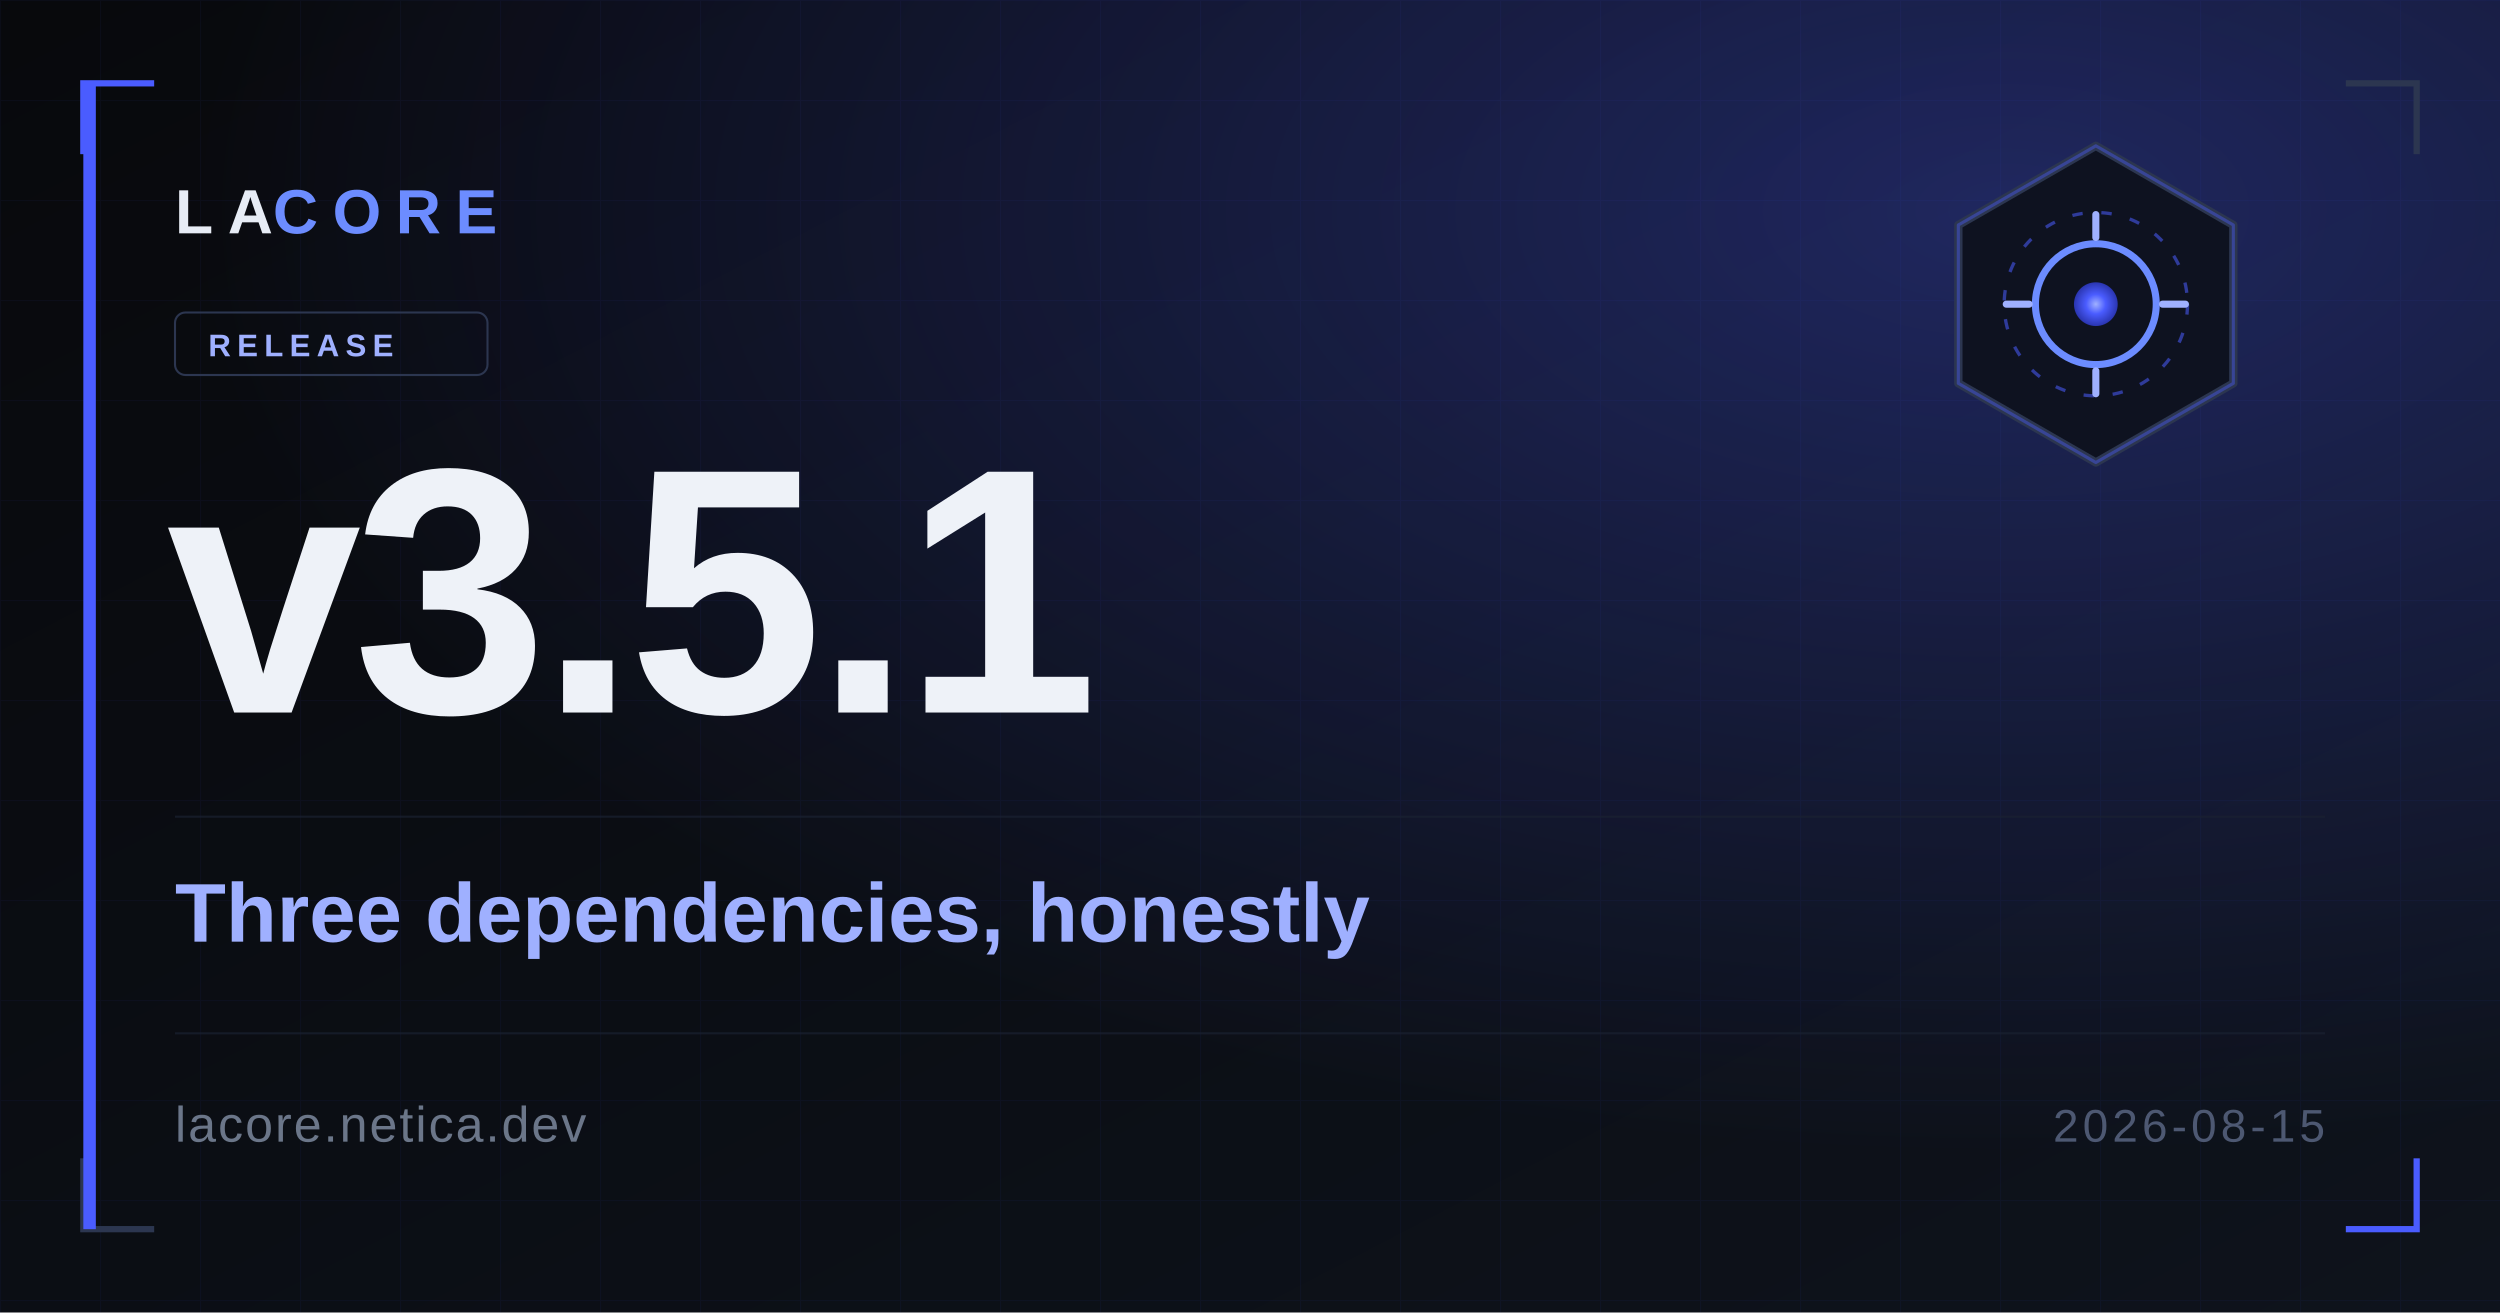
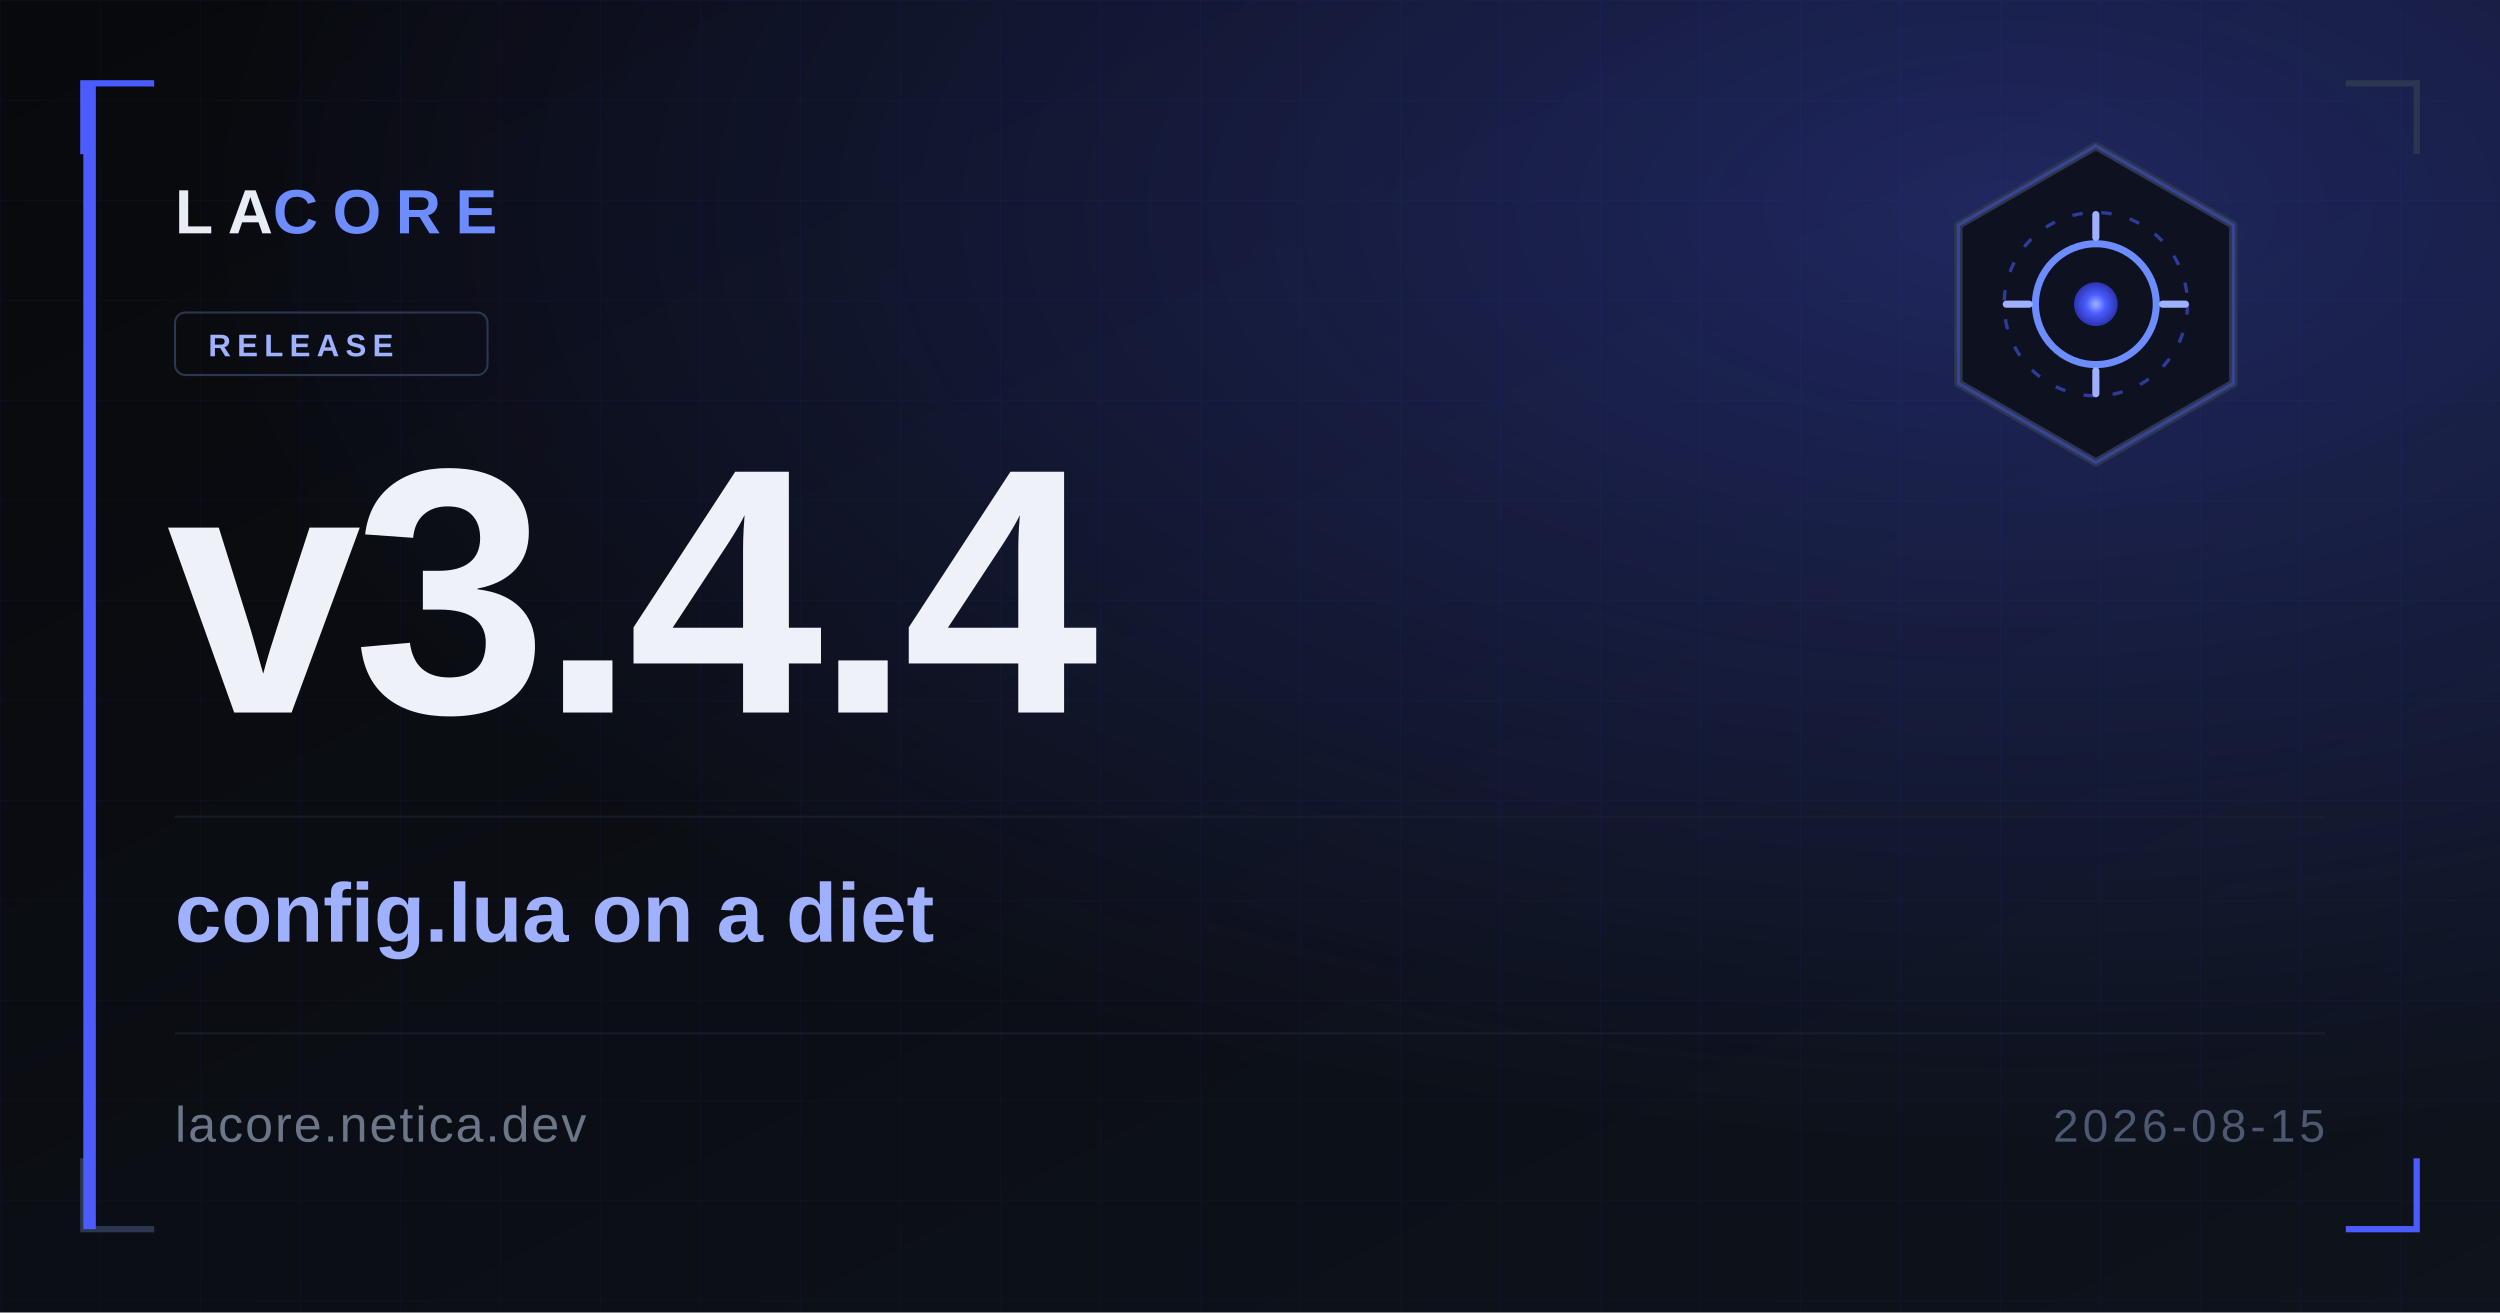
<svg xmlns="http://www.w3.org/2000/svg" viewBox="0 0 1200 630" font-family="'Chakra Petch', 'Segoe UI', system-ui, -apple-system, Arial, sans-serif">
  <defs>
    <linearGradient id="bg" x1="0" y1="0" x2="1" y2="1">
      <stop offset="0" stop-color="#08090c" />
      <stop offset="1" stop-color="#0e131c" />
    </linearGradient>
    <radialGradient id="glow" cx="0.8" cy="0.16" r="0.72">
      <stop offset="0" stop-color="#4a5cff" stop-opacity="0.32" />
      <stop offset="1" stop-color="#4a5cff" stop-opacity="0" />
    </radialGradient>
    <radialGradient id="core" cx="0.5" cy="0.5" r="0.5">
      <stop offset="0" stop-color="#9fb0ff" />
      <stop offset="0.45" stop-color="#4a5cff" />
      <stop offset="1" stop-color="#2a35b0" />
    </radialGradient>
    <pattern id="grid" width="48" height="48" patternUnits="userSpaceOnUse">
      <path d="M48 0H0V48" fill="none" stroke="#4a5cff" stroke-opacity="0.05" stroke-width="1" />
    </pattern>
  </defs>
  <rect width="1200" height="630" fill="url(#bg)" />
  <rect width="1200" height="630" fill="url(#grid)" />
  <rect width="1200" height="630" fill="url(#glow)" />
  <g stroke="#4a5cff" stroke-width="3" fill="none">
    <path d="M40 74 V40 H74" />
    <path d="M1160 556 V590 H1126" />
  </g>
  <g stroke="#2c3650" stroke-width="3" fill="none">
    <path d="M1160 74 V40 H1126" />
    <path d="M40 556 V590 H74" />
  </g>
  <rect x="40" y="40" width="6" height="550" fill="#4a5cff" />
  <g transform="translate(1006 150)">
    <g transform="translate(-90 -90)">
      <polygon points="90,10 156,48 156,124 90,162 24,124 24,48" fill="#0e1220" stroke="#2c3650" stroke-width="4" stroke-linejoin="round" />
      <polygon points="90,10 156,48 156,124 90,162 24,124 24,48" fill="none" stroke="#4a5cff" stroke-width="1.5" stroke-linejoin="round" opacity="0.4" />
      <circle cx="90" cy="86" r="44" fill="none" stroke="#4a5cff" stroke-width="1.6" stroke-dasharray="5 9" opacity="0.55" />
      <circle cx="90" cy="86" r="29" fill="none" stroke="#6c8cff" stroke-width="3.4" />
      <circle cx="90" cy="86" r="10.5" fill="url(#core)" />
      <g stroke="#9fb0ff" stroke-width="3.4" stroke-linecap="round">
        <line x1="90" y1="43" x2="90" y2="54" />
        <line x1="90" y1="118" x2="90" y2="129" />
        <line x1="47" y1="86" x2="58" y2="86" />
        <line x1="122" y1="86" x2="133" y2="86" />
      </g>
    </g>
  </g>
  <g stroke="#1a2131" stroke-width="1" opacity="0.7">
    <line x1="84" y1="392" x2="1116" y2="392" />
    <line x1="84" y1="496" x2="1116" y2="496" />
  </g>
  <text x="84" y="112" fill="#e7ecf5" font-size="30" font-weight="700" letter-spacing="7">LA<tspan fill="#6c8cff">CORE</tspan>
  </text>
  <g>
    <rect x="84" y="150" width="150" height="30" rx="5" fill="none" stroke="#2c3650" />
    <text x="100" y="171" fill="#9fb0ff" font-size="15" font-weight="700" letter-spacing="3">RELEASE</text>
  </g>
-   <text x="80" y="342" fill="#eef2f8" font-size="168" font-weight="700" letter-spacing="-4">v3.5.1</text>
-   <text x="84" y="452" fill="#9fb0ff" font-size="40" font-weight="600">Three dependencies, honestly</text>
+   <text x="80" y="342" fill="#eef2f8" font-size="168" font-weight="700" letter-spacing="-4">v3.4.4</text>
+   <text x="84" y="452" fill="#9fb0ff" font-size="40" font-weight="600">config.lua on a diet</text>
  <text x="84" y="548" fill="#6b7689" font-size="24" font-weight="500" letter-spacing="1">lacore.netica.dev</text>
  <text x="1116" y="548" fill="#4d5872" font-size="22" font-weight="500" letter-spacing="2" text-anchor="end">2026-08-15</text>
</svg>
